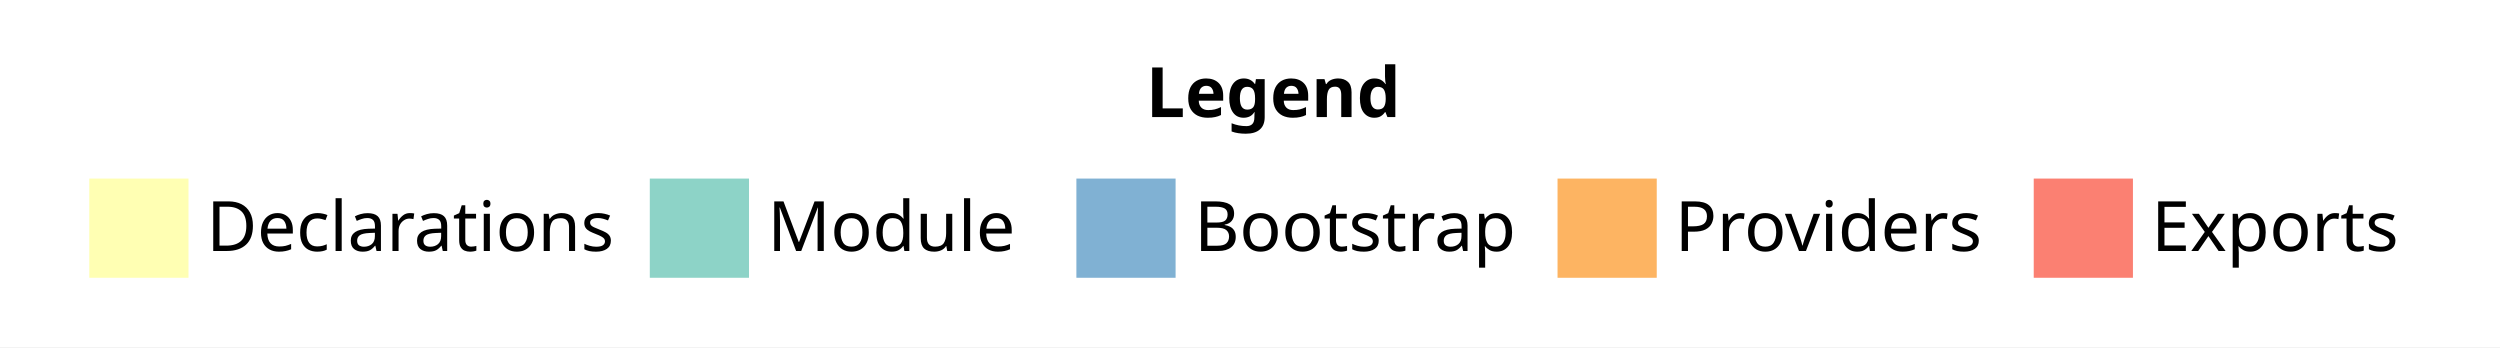
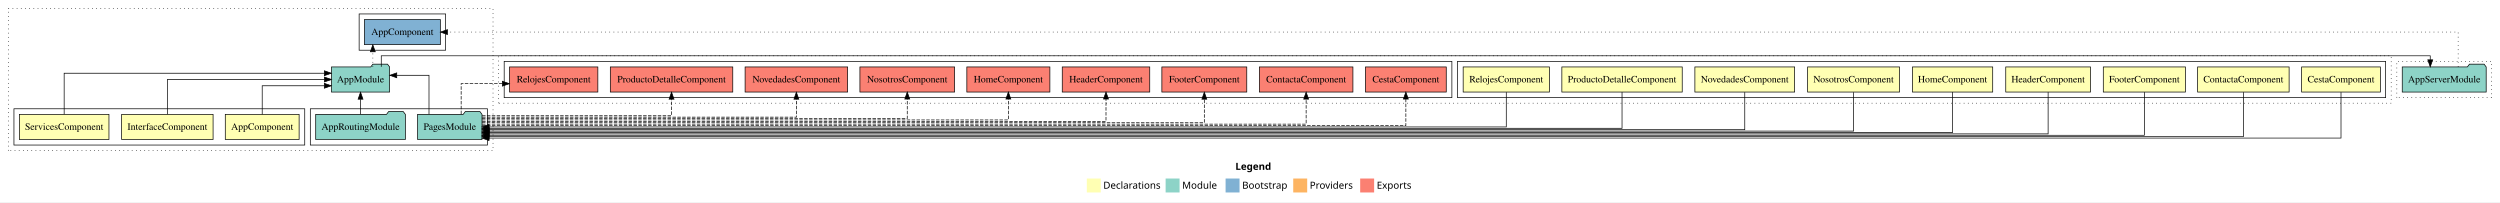
- <svg xmlns="http://www.w3.org/2000/svg" width="504pt" height="70pt" viewBox="0.00 0.00 504.00 70.00">
-   <g id="graph0" class="graph" transform="scale(1 1) rotate(0) translate(4 66)">
-     <polygon fill="white" stroke="transparent" points="-4,4 -4,-66 500,-66 500,4 -4,4" />
-     <text text-anchor="start" x="227.01" y="-42.4" font-family="Times-12" font-weight="bold" font-size="14.00">Legend</text>
-     <polygon fill="#ffffb3" stroke="transparent" points="14,-10 14,-30 34,-30 34,-10 14,-10" />
-     <text text-anchor="start" x="37.63" y="-15.4" font-family="Times-12" font-size="14.00">  Declarations</text>
-     <polygon fill="#8dd3c7" stroke="transparent" points="127,-10 127,-30 147,-30 147,-10 127,-10" />
-     <text text-anchor="start" x="150.73" y="-15.4" font-family="Times-12" font-size="14.00">  Module</text>
-     <polygon fill="#80b1d3" stroke="transparent" points="213,-10 213,-30 233,-30 233,-10 213,-10" />
-     <text text-anchor="start" x="236.78" y="-15.4" font-family="Times-12" font-size="14.00">  Bootstrap</text>
-     <polygon fill="#fdb462" stroke="transparent" points="310,-10 310,-30 330,-30 330,-10 310,-10" />
-     <text text-anchor="start" x="333.67" y="-15.4" font-family="Times-12" font-size="14.00">  Providers</text>
-     <polygon fill="#fb8072" stroke="transparent" points="406,-10 406,-30 426,-30 426,-10 406,-10" />
-     <text text-anchor="start" x="429.73" y="-15.4" font-family="Times-12" font-size="14.00">  Exports</text>
+ <svg xmlns="http://www.w3.org/2000/svg" width="3585pt" height="290pt" viewBox="0.00 0.00 3585.00 290.00">
+   <g id="graph0" class="graph" transform="scale(1 1) rotate(0) translate(4 286)">
+     <polygon fill="white" stroke="transparent" points="-4,4 -4,-286 3581,-286 3581,4 -4,4" />
+     <text text-anchor="start" x="1767.51" y="-42.4" font-family="Times-12" font-weight="bold" font-size="14.00">Legend</text>
+     <polygon fill="#ffffb3" stroke="transparent" points="1554.5,-10 1554.5,-30 1574.5,-30 1574.5,-10 1554.5,-10" />
+     <text text-anchor="start" x="1578.13" y="-15.4" font-family="Times-12" font-size="14.00">  Declarations</text>
+     <polygon fill="#8dd3c7" stroke="transparent" points="1667.5,-10 1667.5,-30 1687.5,-30 1687.5,-10 1667.5,-10" />
+     <text text-anchor="start" x="1691.23" y="-15.4" font-family="Times-12" font-size="14.00">  Module</text>
+     <polygon fill="#80b1d3" stroke="transparent" points="1753.5,-10 1753.5,-30 1773.5,-30 1773.5,-10 1753.5,-10" />
+     <text text-anchor="start" x="1777.28" y="-15.4" font-family="Times-12" font-size="14.00">  Bootstrap</text>
+     <polygon fill="#fdb462" stroke="transparent" points="1850.5,-10 1850.5,-30 1870.5,-30 1870.5,-10 1850.5,-10" />
+     <text text-anchor="start" x="1874.17" y="-15.4" font-family="Times-12" font-size="14.00">  Providers</text>
+     <polygon fill="#fb8072" stroke="transparent" points="1946.5,-10 1946.5,-30 1966.5,-30 1966.5,-10 1946.5,-10" />
+     <text text-anchor="start" x="1970.23" y="-15.4" font-family="Times-12" font-size="14.00">  Exports</text>
+     <g id="clust1" class="cluster">
+       <polygon fill="none" stroke="black" stroke-dasharray="1,5" points="8,-70 8,-274 703,-274 703,-70 8,-70" />
+     </g>
+     <g id="clust2" class="cluster">
+       <polygon fill="none" stroke="black" points="16,-78 16,-130 433,-130 433,-78 16,-78" />
+     </g>
+     <g id="clust6" class="cluster">
+       <polygon fill="none" stroke="black" points="441,-78 441,-130 695,-130 695,-78 441,-78" />
+     </g>
+     <g id="clust8" class="cluster">
+       <polygon fill="none" stroke="black" points="511,-214 511,-266 635,-266 635,-214 511,-214" />
+     </g>
+     <g id="clust16" class="cluster">
+       <polygon fill="none" stroke="black" stroke-dasharray="1,5" points="3433,-146 3433,-198 3569,-198 3569,-146 3433,-146" />
+     </g>
+     <g id="clust22" class="cluster">
+       <polygon fill="none" stroke="black" stroke-dasharray="1,5" points="711,-138 711,-206 3425,-206 3425,-138 711,-138" />
+     </g>
+     <g id="clust23" class="cluster">
+       <polygon fill="none" stroke="black" points="2086,-146 2086,-198 3417,-198 3417,-146 2086,-146" />
+     </g>
+     <g id="clust34" class="cluster">
+       <polygon fill="none" stroke="black" points="719,-146 719,-198 2078,-198 2078,-146 719,-146" />
+     </g>
+     <g id="node1" class="node">
+       <polygon fill="#ffffb3" stroke="black" points="424.94,-122 319.06,-122 319.06,-86 424.94,-86 424.94,-122" />
+       <text text-anchor="middle" x="372" y="-99.8" font-family="Times,serif" font-size="14.00">AppComponent</text>
+     </g>
+     <g id="node4" class="node">
+       <polygon fill="#8dd3c7" stroke="black" points="554.66,-190 551.66,-194 530.66,-194 527.66,-190 471.34,-190 471.34,-154 554.66,-154 554.66,-190" />
+       <text text-anchor="middle" x="513" y="-167.8" font-family="Times,serif" font-size="14.00">AppModule</text>
+     </g>
+     <g id="edge1" class="edge">
+       <path fill="none" stroke="black" d="M372,-122.02C372,-139.37 372,-163 372,-163 372,-163 461.08,-163 461.08,-163" />
+       <polygon fill="black" stroke="black" points="461.08,-166.5 471.08,-163 461.08,-159.5 461.08,-166.5" />
+     </g>
+     <g id="node2" class="node">
+       <polygon fill="#ffffb3" stroke="black" points="301.56,-122 170.44,-122 170.44,-86 301.56,-86 301.56,-122" />
+       <text text-anchor="middle" x="236" y="-99.8" font-family="Times,serif" font-size="14.00">InterfaceComponent</text>
+     </g>
+     <g id="edge2" class="edge">
+       <path fill="none" stroke="black" d="M236,-122.22C236,-142.37 236,-172 236,-172 236,-172 461.23,-172 461.23,-172" />
+       <polygon fill="black" stroke="black" points="461.23,-175.5 471.23,-172 461.23,-168.5 461.23,-175.5" />
+     </g>
+     <g id="node3" class="node">
+       <polygon fill="#ffffb3" stroke="black" points="152.25,-122 23.75,-122 23.75,-86 152.25,-86 152.25,-122" />
+       <text text-anchor="middle" x="88" y="-99.8" font-family="Times,serif" font-size="14.00">ServicesComponent</text>
+     </g>
+     <g id="edge3" class="edge">
+       <path fill="none" stroke="black" d="M88,-122.25C88,-145.02 88,-181 88,-181 88,-181 461.09,-181 461.09,-181" />
+       <polygon fill="black" stroke="black" points="461.09,-184.5 471.09,-181 461.09,-177.5 461.09,-184.5" />
+     </g>
+     <g id="node7" class="node">
+       <polygon fill="#80b1d3" stroke="black" points="627.44,-258 518.56,-258 518.56,-222 627.44,-222 627.44,-258" />
+       <text text-anchor="middle" x="573" y="-235.8" font-family="Times,serif" font-size="14.00">AppComponent </text>
+     </g>
+     <g id="edge6" class="edge">
+       <path fill="none" stroke="black" stroke-dasharray="1,5" d="M530.63,-190.22C530.63,-190.22 530.63,-211.73 530.63,-211.73" />
+       <polygon fill="black" stroke="black" points="527.13,-211.73 530.63,-221.73 534.13,-211.73 527.13,-211.73" />
+     </g>
+     <g id="node8" class="node">
+       <polygon fill="#8dd3c7" stroke="black" points="3561.19,-190 3558.19,-194 3537.19,-194 3534.19,-190 3440.81,-190 3440.81,-154 3561.19,-154 3561.19,-190" />
+       <text text-anchor="middle" x="3501" y="-167.8" font-family="Times,serif" font-size="14.00">AppServerModule</text>
+     </g>
+     <g id="edge7" class="edge">
+       <path fill="none" stroke="black" d="M542.73,-190.19C542.73,-198.28 542.73,-206 542.73,-206 542.73,-206 3480.97,-206 3480.97,-206 3480.97,-206 3480.97,-200.19 3480.97,-200.19" />
+       <polygon fill="black" stroke="black" points="3484.47,-200.19 3480.97,-190.19 3477.47,-200.19 3484.47,-200.19" />
+     </g>
+     <g id="node5" class="node">
+       <polygon fill="#8dd3c7" stroke="black" points="577.27,-122 574.27,-126 553.27,-126 550.27,-122 448.73,-122 448.73,-86 577.27,-86 577.27,-122" />
+       <text text-anchor="middle" x="513" y="-99.8" font-family="Times,serif" font-size="14.00">AppRoutingModule</text>
+     </g>
+     <g id="edge4" class="edge">
+       <path fill="none" stroke="black" d="M513,-122.22C513,-122.22 513,-143.73 513,-143.73" />
+       <polygon fill="black" stroke="black" points="509.5,-143.73 513,-153.73 516.5,-143.73 509.5,-143.73" />
+     </g>
+     <g id="node6" class="node">
+       <polygon fill="#8dd3c7" stroke="black" points="687.21,-122 684.21,-126 663.21,-126 660.21,-122 594.79,-122 594.79,-86 687.21,-86 687.21,-122" />
+       <text text-anchor="middle" x="641" y="-99.8" font-family="Times,serif" font-size="14.00">PagesModule</text>
+     </g>
+     <g id="edge5" class="edge">
+       <path fill="none" stroke="black" d="M611.18,-122.29C611.18,-144.21 611.18,-178 611.18,-178 611.18,-178 564.92,-178 564.92,-178" />
+       <polygon fill="black" stroke="black" points="564.92,-174.5 554.92,-178 564.92,-181.5 564.92,-174.5" />
+     </g>
+     <g id="node18" class="node">
+       <polygon fill="#fb8072" stroke="black" points="2069.93,-190 1954.07,-190 1954.07,-154 2069.93,-154 2069.93,-190" />
+       <text text-anchor="middle" x="2012" y="-167.8" font-family="Times,serif" font-size="14.00">CestaComponent </text>
+     </g>
+     <g id="edge18" class="edge">
+       <path fill="none" stroke="black" stroke-dasharray="5,2" d="M687.4,-106C926.89,-106 2012,-106 2012,-106 2012,-106 2012,-143.97 2012,-143.97" />
+       <polygon fill="black" stroke="black" points="2008.5,-143.97 2012,-153.97 2015.5,-143.97 2008.5,-143.97" />
+     </g>
+     <g id="node19" class="node">
+       <polygon fill="#fb8072" stroke="black" points="1936.09,-190 1801.91,-190 1801.91,-154 1936.09,-154 1936.09,-190" />
+       <text text-anchor="middle" x="1869" y="-167.8" font-family="Times,serif" font-size="14.00">ContactaComponent </text>
+     </g>
+     <g id="edge19" class="edge">
+       <path fill="none" stroke="black" stroke-dasharray="5,2" d="M687.27,-108C910.89,-108 1869,-108 1869,-108 1869,-108 1869,-143.83 1869,-143.83" />
+       <polygon fill="black" stroke="black" points="1865.5,-143.83 1869,-153.83 1872.5,-143.83 1865.5,-143.83" />
+     </g>
+     <g id="node20" class="node">
+       <polygon fill="#fb8072" stroke="black" points="1783.88,-190 1662.12,-190 1662.12,-154 1783.88,-154 1783.88,-190" />
+       <text text-anchor="middle" x="1723" y="-167.8" font-family="Times,serif" font-size="14.00">FooterComponent </text>
+     </g>
+     <g id="edge20" class="edge">
+       <path fill="none" stroke="black" stroke-dasharray="5,2" d="M687.15,-110C893.67,-110 1723,-110 1723,-110 1723,-110 1723,-143.73 1723,-143.73" />
+       <polygon fill="black" stroke="black" points="1719.5,-143.73 1723,-153.73 1726.5,-143.73 1719.5,-143.73" />
+     </g>
+     <g id="node21" class="node">
+       <polygon fill="#fb8072" stroke="black" points="1644.74,-190 1519.26,-190 1519.26,-154 1644.74,-154 1644.74,-190" />
+       <text text-anchor="middle" x="1582" y="-167.8" font-family="Times,serif" font-size="14.00">HeaderComponent </text>
+     </g>
+     <g id="edge21" class="edge">
+       <path fill="none" stroke="black" stroke-dasharray="5,2" d="M687.34,-112C876.74,-112 1582,-112 1582,-112 1582,-112 1582,-144 1582,-144" />
+       <polygon fill="black" stroke="black" points="1578.5,-144 1582,-154 1585.5,-144 1578.5,-144" />
+     </g>
+     <g id="node22" class="node">
+       <polygon fill="#fb8072" stroke="black" points="1501.54,-190 1382.46,-190 1382.46,-154 1501.54,-154 1501.54,-190" />
+       <text text-anchor="middle" x="1442" y="-167.8" font-family="Times,serif" font-size="14.00">HomeComponent </text>
+     </g>
+     <g id="edge22" class="edge">
+       <path fill="none" stroke="black" stroke-dasharray="5,2" d="M687.23,-114C857.81,-114 1442,-114 1442,-114 1442,-114 1442,-143.97 1442,-143.97" />
+       <polygon fill="black" stroke="black" points="1438.5,-143.97 1442,-153.97 1445.5,-143.97 1438.5,-143.97" />
+     </g>
+     <g id="node23" class="node">
+       <polygon fill="#fb8072" stroke="black" points="1364.88,-190 1229.12,-190 1229.12,-154 1364.88,-154 1364.88,-190" />
+       <text text-anchor="middle" x="1297" y="-167.8" font-family="Times,serif" font-size="14.00">NosotrosComponent </text>
+     </g>
+     <g id="edge23" class="edge">
+       <path fill="none" stroke="black" stroke-dasharray="5,2" d="M687.13,-116C836.45,-116 1297,-116 1297,-116 1297,-116 1297,-143.97 1297,-143.97" />
+       <polygon fill="black" stroke="black" points="1293.5,-143.97 1297,-153.97 1300.5,-143.97 1293.5,-143.97" />
+     </g>
+     <g id="node24" class="node">
+       <polygon fill="#fb8072" stroke="black" points="1211.53,-190 1064.47,-190 1064.47,-154 1211.53,-154 1211.53,-190" />
+       <text text-anchor="middle" x="1138" y="-167.8" font-family="Times,serif" font-size="14.00">NovedadesComponent </text>
+     </g>
+     <g id="edge24" class="edge">
+       <path fill="none" stroke="black" stroke-dasharray="5,2" d="M687.31,-118C810.69,-118 1138,-118 1138,-118 1138,-118 1138,-143.72 1138,-143.72" />
+       <polygon fill="black" stroke="black" points="1134.5,-143.72 1138,-153.72 1141.5,-143.72 1134.5,-143.72" />
+     </g>
+     <g id="node25" class="node">
+       <polygon fill="#fb8072" stroke="black" points="1046.8,-190 871.2,-190 871.2,-154 1046.8,-154 1046.8,-190" />
+       <text text-anchor="middle" x="959" y="-167.8" font-family="Times,serif" font-size="14.00">ProductoDetalleComponent </text>
+     </g>
+     <g id="edge25" class="edge">
+       <path fill="none" stroke="black" stroke-dasharray="5,2" d="M687.24,-120C775.44,-120 959,-120 959,-120 959,-120 959,-143.81 959,-143.81" />
+       <polygon fill="black" stroke="black" points="955.5,-143.81 959,-153.81 962.5,-143.81 955.5,-143.81" />
+     </g>
+     <g id="node26" class="node">
+       <polygon fill="#fb8072" stroke="black" points="853.32,-190 726.68,-190 726.68,-154 853.32,-154 853.32,-190" />
+       <text text-anchor="middle" x="790" y="-167.8" font-family="Times,serif" font-size="14.00">RelojesComponent </text>
+     </g>
+     <g id="edge26" class="edge">
+       <path fill="none" stroke="black" stroke-dasharray="5,2" d="M657.29,-122.27C657.29,-140.56 657.29,-166 657.29,-166 657.29,-166 716.36,-166 716.36,-166" />
+       <polygon fill="black" stroke="black" points="716.36,-169.5 726.36,-166 716.36,-162.5 716.36,-169.5" />
+     </g>
+     <g id="edge8" class="edge">
+       <path fill="none" stroke="black" stroke-dasharray="1,5" d="M3521.03,-190.22C3521.03,-210.37 3521.03,-240 3521.03,-240 3521.03,-240 637.64,-240 637.64,-240" />
+       <polygon fill="black" stroke="black" points="637.64,-236.5 627.64,-240 637.64,-243.5 637.64,-236.5" />
+     </g>
+     <g id="node9" class="node">
+       <polygon fill="#ffffb3" stroke="black" points="3409.43,-190 3296.57,-190 3296.57,-154 3409.43,-154 3409.43,-190" />
+       <text text-anchor="middle" x="3353" y="-167.8" font-family="Times,serif" font-size="14.00">CestaComponent</text>
+     </g>
+     <g id="edge9" class="edge">
+       <path fill="none" stroke="black" d="M3353,-153.77C3353,-129.07 3353,-88 3353,-88 3353,-88 697.22,-88 697.22,-88" />
+       <polygon fill="black" stroke="black" points="697.22,-84.5 687.22,-88 697.22,-91.5 697.22,-84.5" />
+     </g>
+     <g id="node10" class="node">
+       <polygon fill="#ffffb3" stroke="black" points="3278.59,-190 3147.41,-190 3147.41,-154 3278.59,-154 3278.59,-190" />
+       <text text-anchor="middle" x="3213" y="-167.8" font-family="Times,serif" font-size="14.00">ContactaComponent</text>
+     </g>
+     <g id="edge10" class="edge">
+       <path fill="none" stroke="black" d="M3213,-153.8C3213,-129.64 3213,-90 3213,-90 3213,-90 697.28,-90 697.28,-90" />
+       <polygon fill="black" stroke="black" points="697.28,-86.5 687.28,-90 697.28,-93.5 697.28,-86.5" />
+     </g>
+     <g id="node11" class="node">
+       <polygon fill="#ffffb3" stroke="black" points="3129.88,-190 3012.12,-190 3012.12,-154 3129.88,-154 3129.88,-190" />
+       <text text-anchor="middle" x="3071" y="-167.8" font-family="Times,serif" font-size="14.00">FooterComponent</text>
+     </g>
+     <g id="edge11" class="edge">
+       <path fill="none" stroke="black" d="M3071,-153.85C3071,-130.24 3071,-92 3071,-92 3071,-92 697.1,-92 697.1,-92" />
+       <polygon fill="black" stroke="black" points="697.1,-88.5 687.1,-92 697.1,-95.5 697.1,-88.5" />
+     </g>
+     <g id="node12" class="node">
+       <polygon fill="#ffffb3" stroke="black" points="2993.74,-190 2872.26,-190 2872.26,-154 2993.74,-154 2993.74,-190" />
+       <text text-anchor="middle" x="2933" y="-167.8" font-family="Times,serif" font-size="14.00">HeaderComponent</text>
+     </g>
+     <g id="edge12" class="edge">
+       <path fill="none" stroke="black" d="M2933,-153.91C2933,-130.87 2933,-94 2933,-94 2933,-94 697.3,-94 697.3,-94" />
+       <polygon fill="black" stroke="black" points="697.3,-90.5 687.3,-94 697.3,-97.5 697.3,-90.5" />
+     </g>
+     <g id="node13" class="node">
+       <polygon fill="#ffffb3" stroke="black" points="2853.55,-190 2738.45,-190 2738.45,-154 2853.55,-154 2853.55,-190" />
+       <text text-anchor="middle" x="2796" y="-167.8" font-family="Times,serif" font-size="14.00">HomeComponent</text>
+     </g>
+     <g id="edge13" class="edge">
+       <path fill="none" stroke="black" d="M2796,-153.99C2796,-131.51 2796,-96 2796,-96 2796,-96 697.26,-96 697.26,-96" />
+       <polygon fill="black" stroke="black" points="697.26,-92.5 687.26,-96 697.26,-99.5 697.26,-92.5" />
+     </g>
+     <g id="node14" class="node">
+       <polygon fill="#ffffb3" stroke="black" points="2719.88,-190 2588.12,-190 2588.12,-154 2719.88,-154 2719.88,-190" />
+       <text text-anchor="middle" x="2654" y="-167.8" font-family="Times,serif" font-size="14.00">NosotrosComponent</text>
+     </g>
+     <g id="edge14" class="edge">
+       <path fill="none" stroke="black" d="M2654,-153.71C2654,-131.79 2654,-98 2654,-98 2654,-98 697.31,-98 697.31,-98" />
+       <polygon fill="black" stroke="black" points="697.31,-94.5 687.31,-98 697.31,-101.5 697.31,-94.5" />
+     </g>
+     <g id="node15" class="node">
+       <polygon fill="#ffffb3" stroke="black" points="2569.53,-190 2426.47,-190 2426.47,-154 2569.53,-154 2569.53,-190" />
+       <text text-anchor="middle" x="2498" y="-167.8" font-family="Times,serif" font-size="14.00">NovedadesComponent</text>
+     </g>
+     <g id="edge15" class="edge">
+       <path fill="none" stroke="black" d="M2498,-153.83C2498,-132.5 2498,-100 2498,-100 2498,-100 697.37,-100 697.37,-100" />
+       <polygon fill="black" stroke="black" points="697.37,-96.5 687.37,-100 697.37,-103.5 697.37,-96.5" />
+     </g>
+     <g id="node16" class="node">
+       <polygon fill="#ffffb3" stroke="black" points="2408.3,-190 2235.7,-190 2235.7,-154 2408.3,-154 2408.3,-190" />
+       <text text-anchor="middle" x="2322" y="-167.8" font-family="Times,serif" font-size="14.00">ProductoDetalleComponent</text>
+     </g>
+     <g id="edge16" class="edge">
+       <path fill="none" stroke="black" d="M2322,-153.97C2322,-133.23 2322,-102 2322,-102 2322,-102 697.27,-102 697.27,-102" />
+       <polygon fill="black" stroke="black" points="697.27,-98.5 687.27,-102 697.27,-105.5 697.27,-98.5" />
+     </g>
+     <g id="node17" class="node">
+       <polygon fill="#ffffb3" stroke="black" points="2217.82,-190 2094.18,-190 2094.18,-154 2217.82,-154 2217.82,-190" />
+       <text text-anchor="middle" x="2156" y="-167.8" font-family="Times,serif" font-size="14.00">RelojesComponent</text>
+     </g>
+     <g id="edge17" class="edge">
+       <path fill="none" stroke="black" d="M2156,-153.78C2156,-133.63 2156,-104 2156,-104 2156,-104 697.17,-104 697.17,-104" />
+       <polygon fill="black" stroke="black" points="697.17,-100.5 687.17,-104 697.17,-107.5 697.17,-100.5" />
+     </g>
  </g>
</svg>
